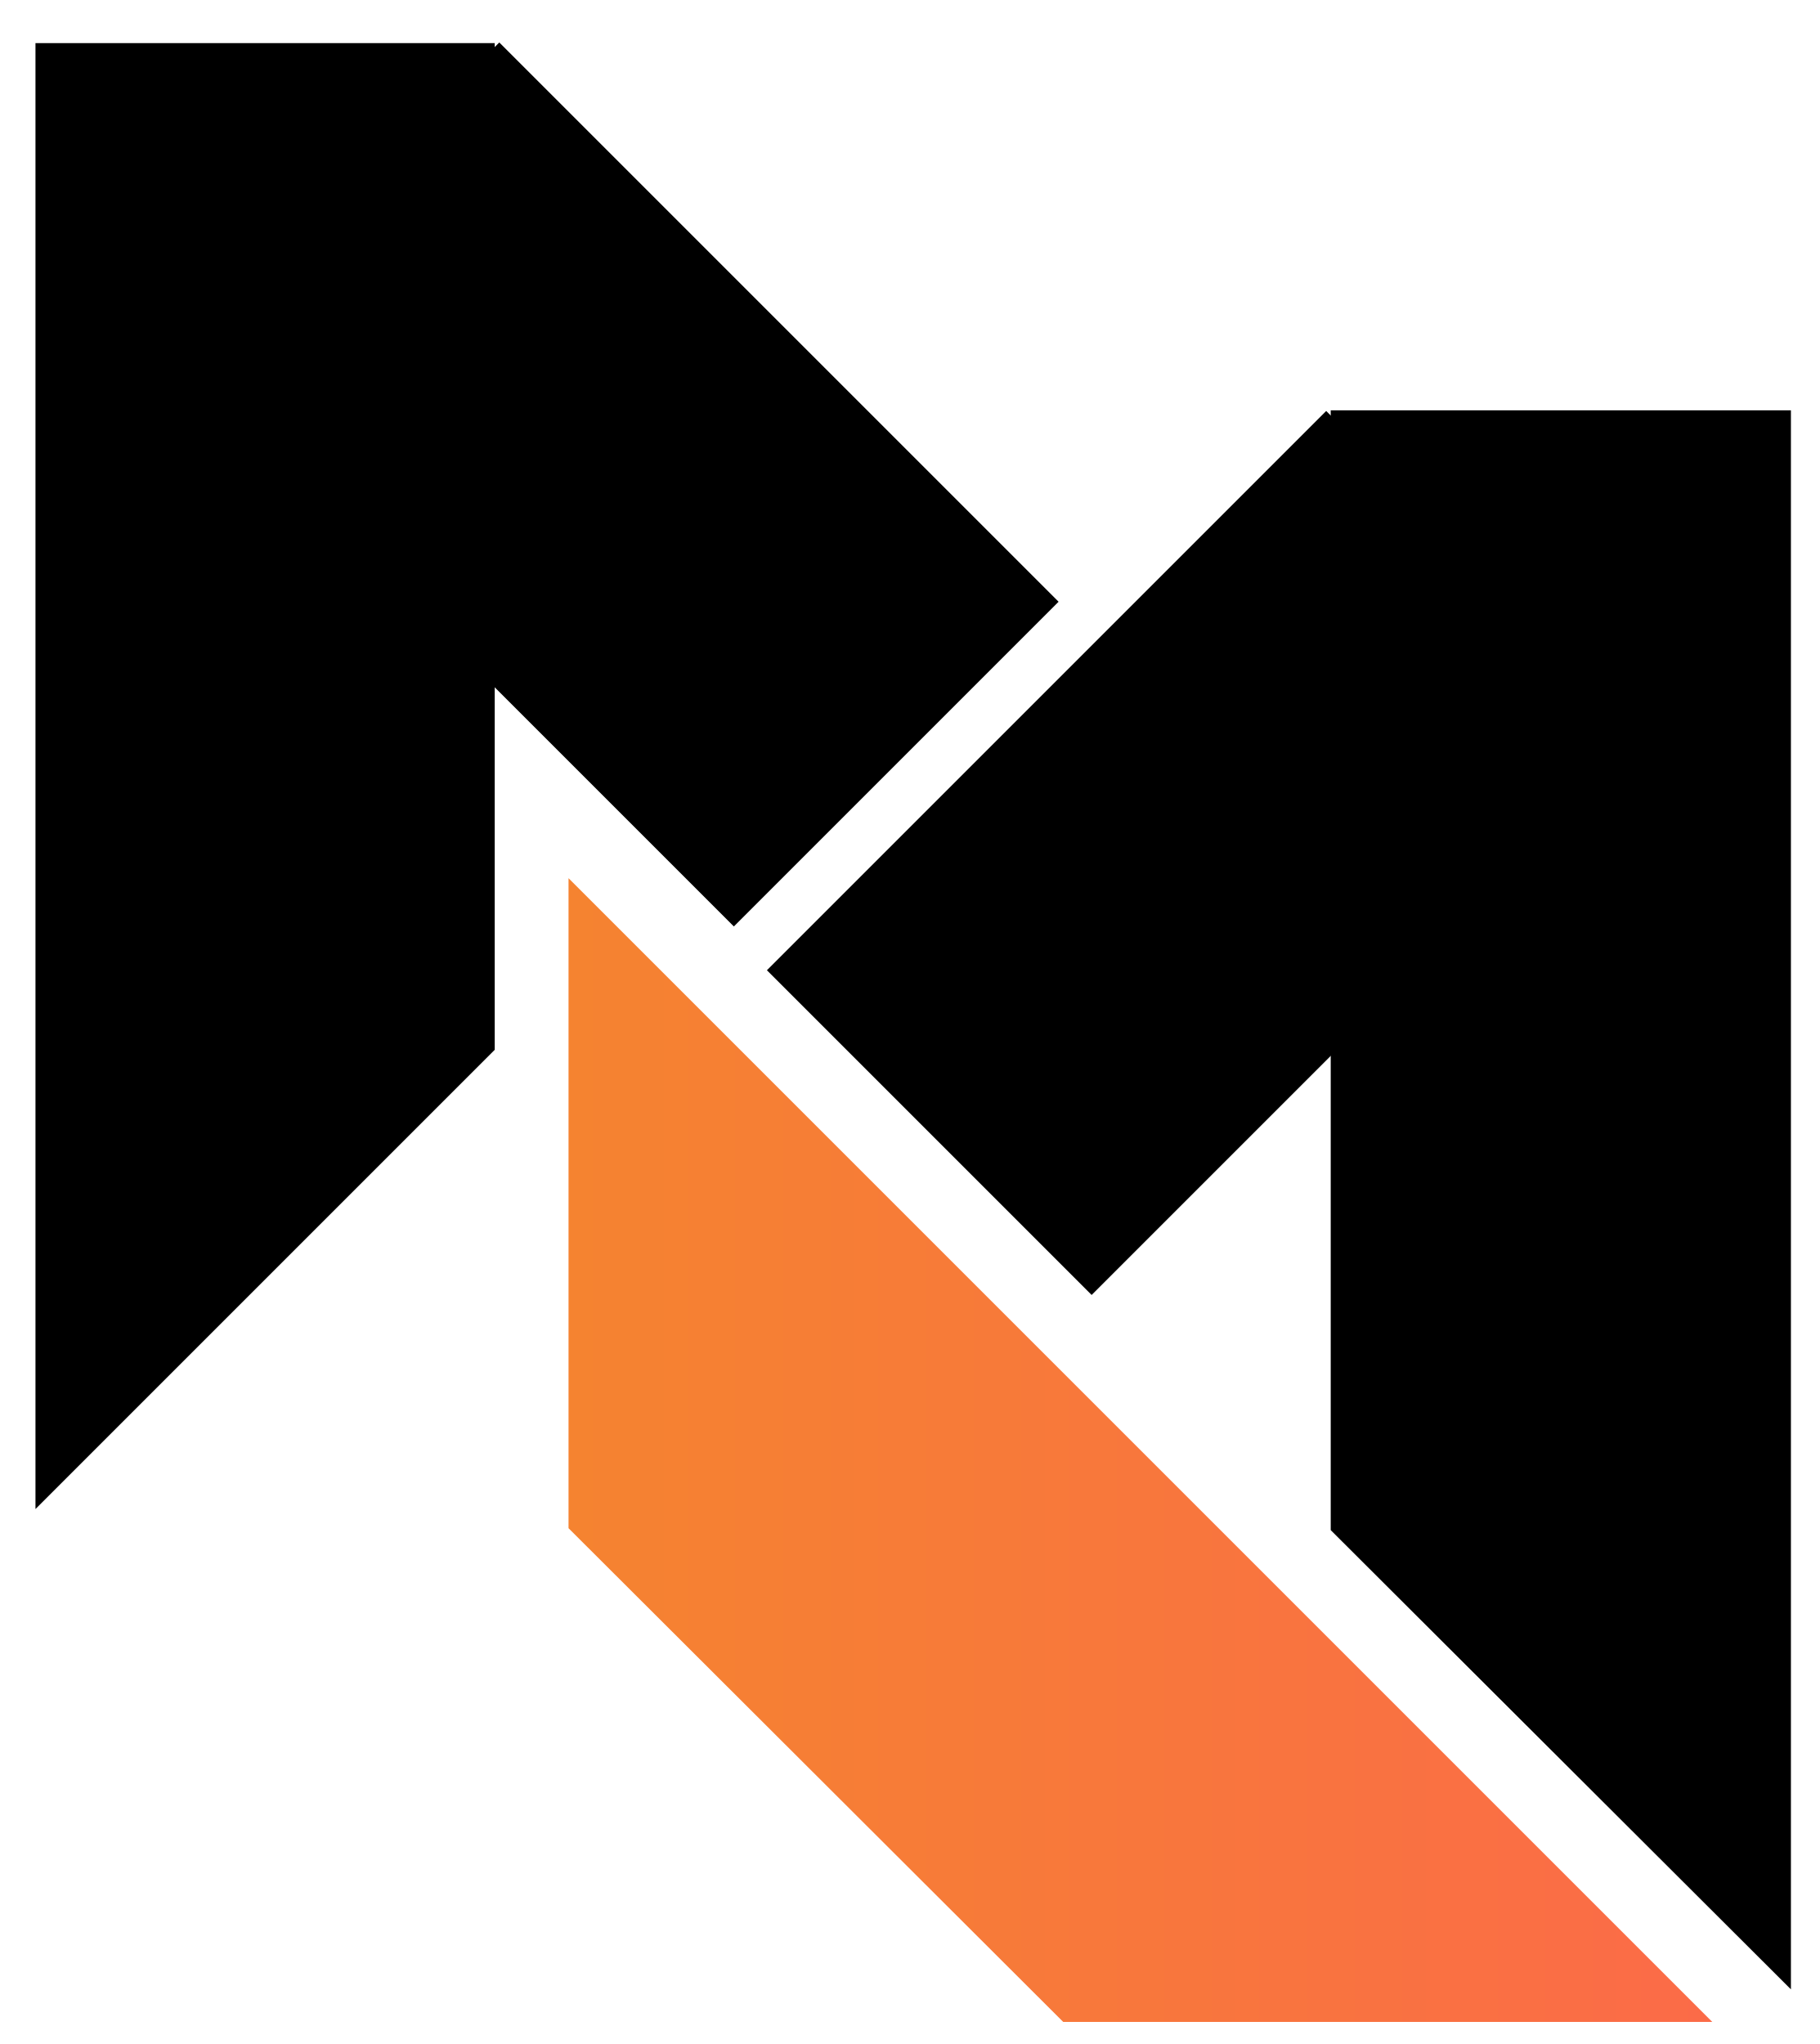
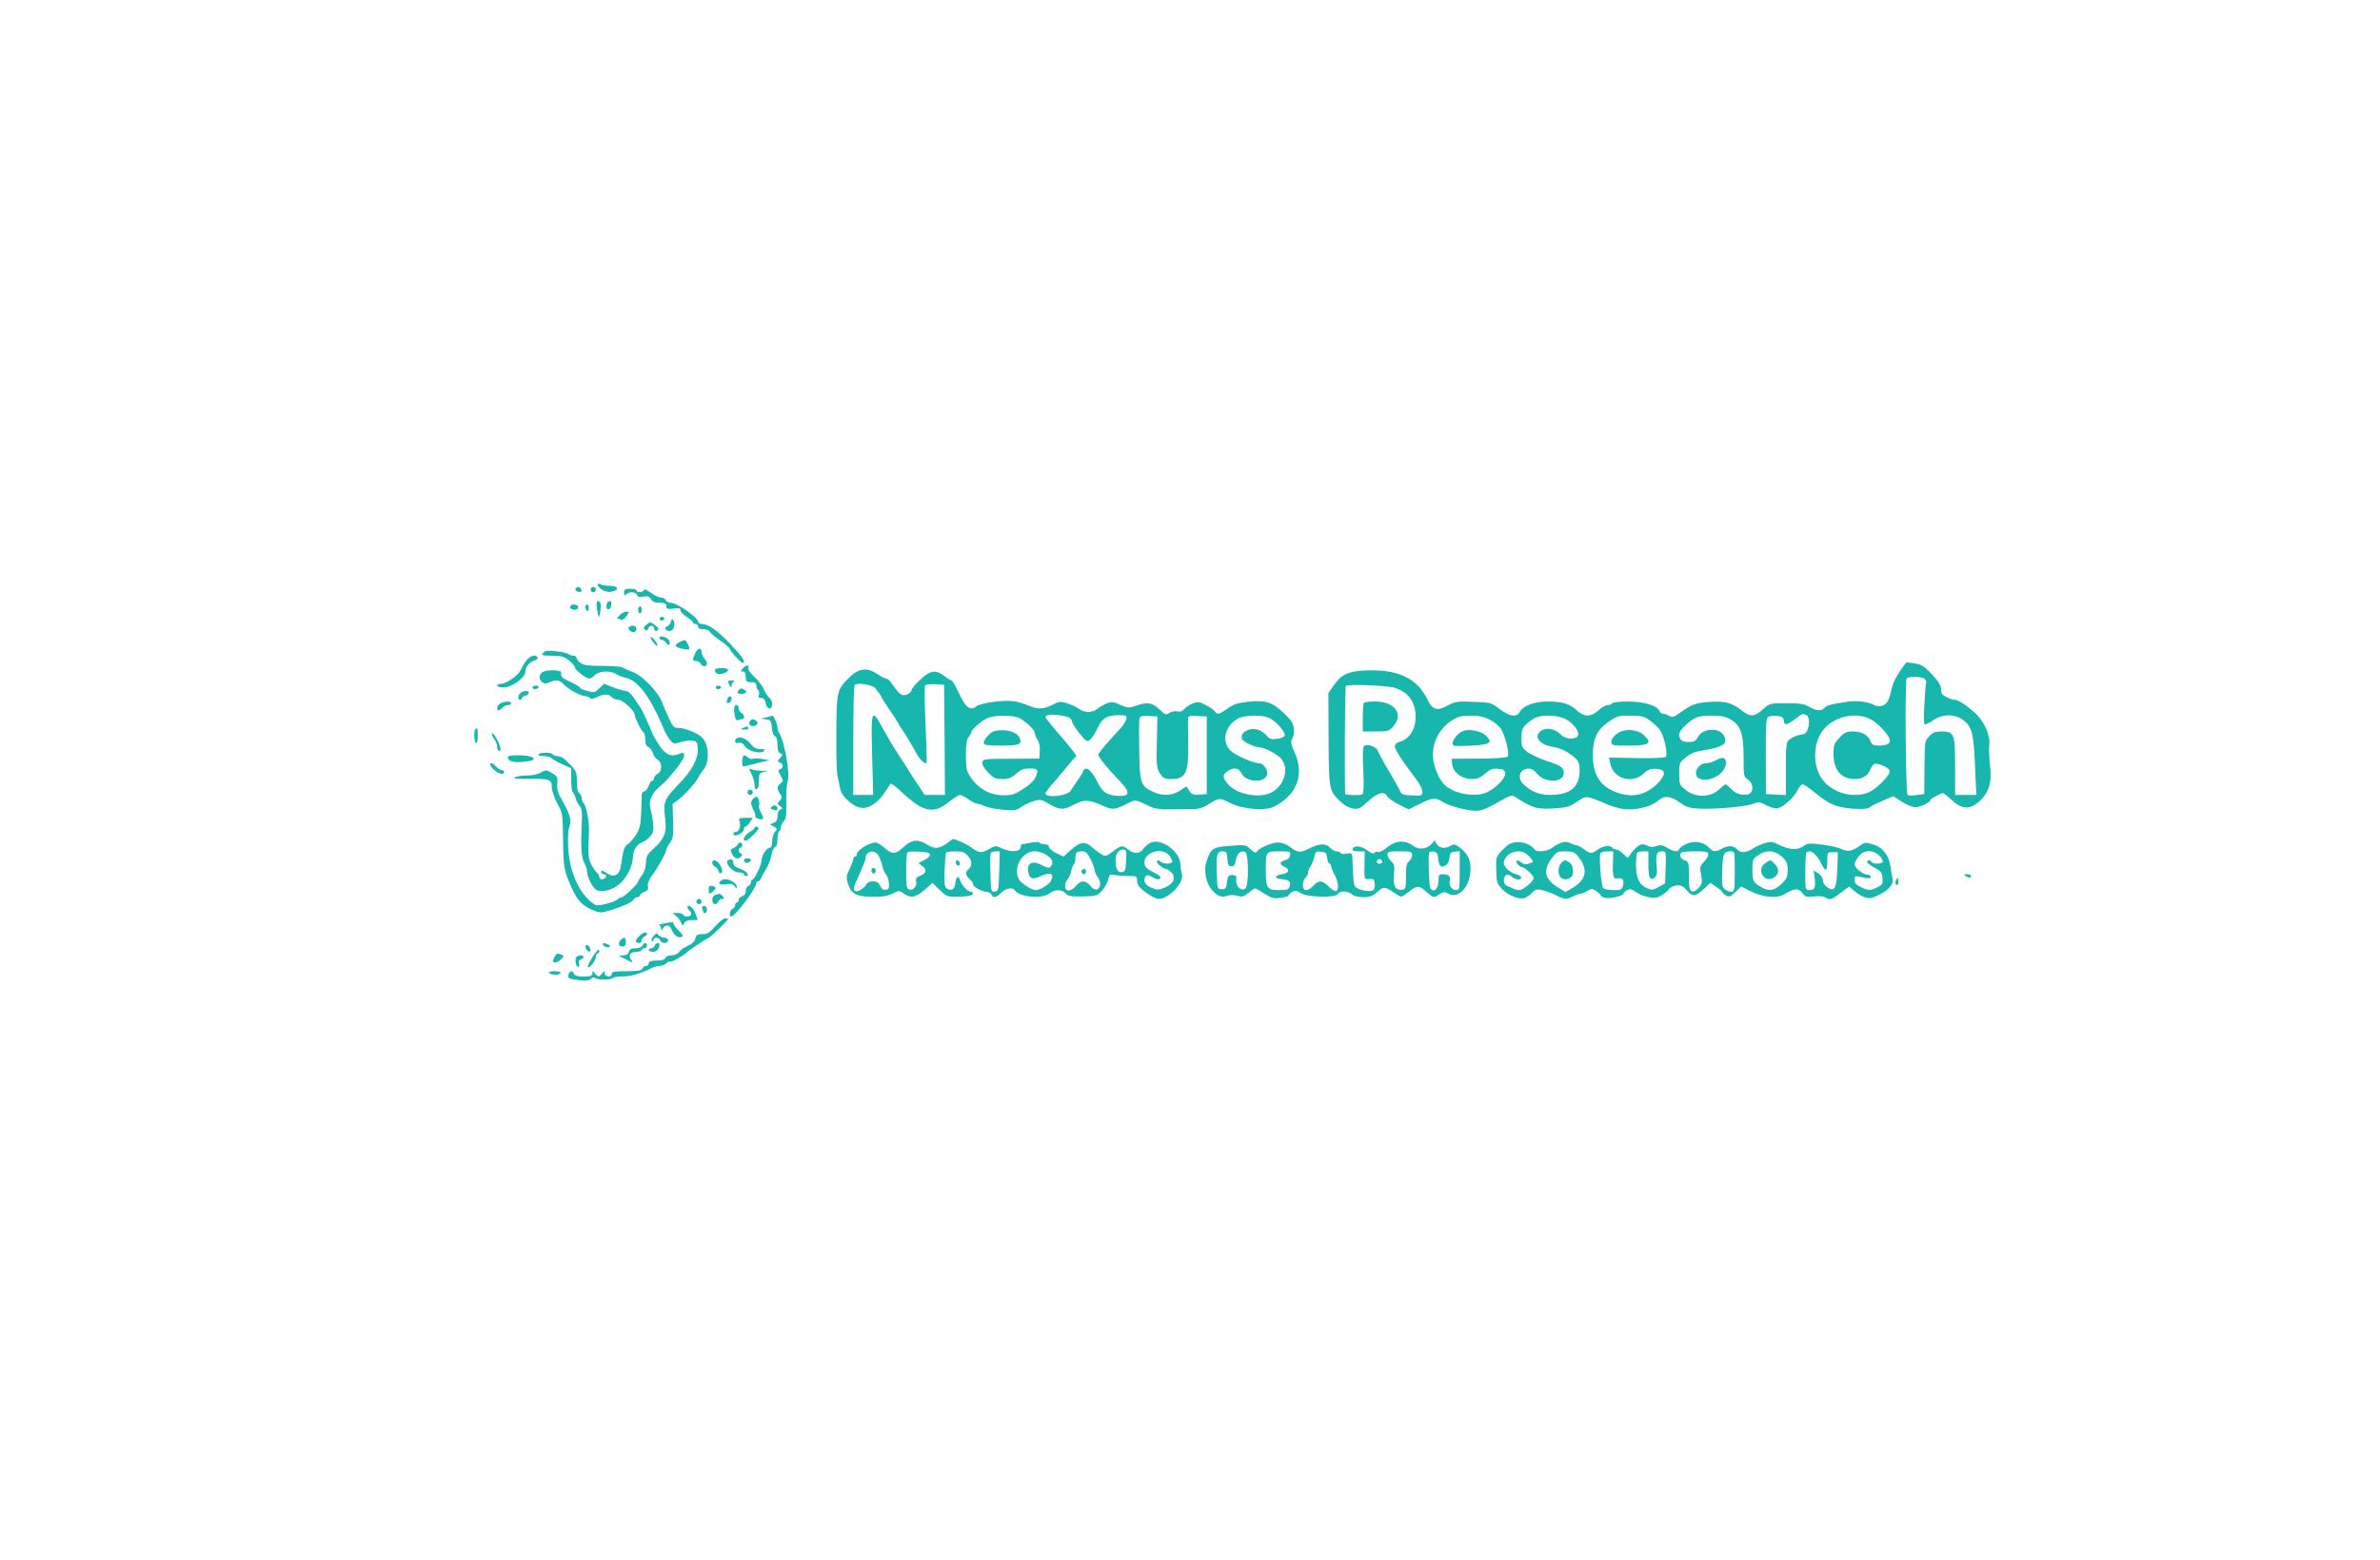
- <svg xmlns="http://www.w3.org/2000/svg" version="1.1" id="Layer_1" x="0px" y="0px" viewBox="0 0 189.8 213.2" style="enable-background:new 0 0 189.8 213.2;" xml:space="preserve">
-   <style type="text/css">
- 	.st0{fill:url(#SVGID_1_);}
- </style>
-   <g>
-     <rect x="40.4" y="9.3" transform="matrix(0.7071 -0.7071 0.7071 0.7071 -16.9345 60.2901)" width="47.9" height="82.5" />
-     <polygon points="51.6,109.5 51.6,4.5 3.7,4.5 3.7,157.4  " />
-     <rect x="102.2" y="47.6" transform="matrix(-0.7071 -0.7071 0.7071 -0.7071 152.469 240.9953)" width="47.9" height="82.5" />
-     <polygon points="186.8,207.5 186.8,42.8 138.8,42.8 138.8,159.6  " />
-     <g>
-       <linearGradient id="SVGID_1_" gradientUnits="userSpaceOnUse" x1="59.305" y1="151.275" x2="178.573" y2="151.275">
-         <stop offset="0" style="stop-color:#F58330" />
-         <stop offset="1" style="stop-color:#FB6B48" />
-       </linearGradient>
-       <polygon class="st0" points="178.6,210.9 162.4,194.7 59.3,91.6 59.3,159.4 110.9,210.9   " />
-     </g>
+ <svg xmlns="http://www.w3.org/2000/svg" version="1.0" width="1350pt" height="885pt" viewBox="0 0 1350 885" preserveAspectRatio="xMidYMid meet">
+   <g transform="translate(0,885) scale(0.1,-0.1)" fill="#17b7ad" stroke="none">
+     <path d="M3390 5536 c0 -22 41 -47 71 -44 50 5 52 34 2 34 -21 0 -46 4 -55 8 -10 4 -18 5 -18 2z" />
+     <path d="M3265 5510 c-3 -6 1 -13 10 -16 19 -8 30 0 20 15 -8 14 -22 14 -30 1z" />
+     <path d="M3350 5505 c0 -8 7 -15 15 -15 8 0 15 7 15 15 0 8 -7 15 -15 15 -8 0 -15 -7 -15 -15z" />
+     <path d="M3540 5488 c0 -17 3 -19 12 -10 17 17 55 15 62 -4 4 -12 14 -14 35 -9 24 5 33 2 43 -14 9 -15 23 -21 50 -21 31 0 38 -4 38 -19 0 -16 5 -18 40 -14 32 5 40 2 40 -10 0 -8 16 -25 35 -37 19 -12 35 -26 35 -31 0 -5 7 -9 15 -9 8 0 15 -7 15 -15 0 -10 10 -15 30 -15 17 0 33 -6 36 -14 3 -7 30 -30 60 -51 30 -21 54 -42 54 -46 0 -12 61 -79 72 -79 22 0 1 32 -67 104 -76 80 -128 116 -165 116 -11 0 -20 6 -20 13 0 23 -121 107 -154 107 -13 0 -26 7 -30 15 -3 8 -15 15 -27 15 -12 0 -38 12 -57 27 -23 17 -37 23 -40 15 -4 -14 -42 -16 -42 -2 0 6 -16 10 -35 10 -29 0 -35 -4 -35 -22z" />
+     <path d="M3386 5398 c4 -24 8 -45 10 -47 6 -7 16 68 9 78 -15 25 -25 9 -19 -31z" />
+     <path d="M3447 5433 c-4 -3 -7 -15 -7 -25 0 -26 24 -17 28 10 3 21 -8 29 -21 15z" />
+     <path d="M3237 5414 c-10 -11 3 -24 24 -24 10 0 19 7 19 15 0 15 -31 21 -43 9z" />
+     <path d="M3320 5406 c0 -8 5 -18 10 -21 6 -3 10 3 10 14 0 12 -4 21 -10 21 -5 0 -10 -6 -10 -14z" />
+     <path d="M3620 5390 c0 -11 5 -20 10 -20 6 0 10 9 10 20 0 11 -4 20 -10 20 -5 0 -10 -9 -10 -20z" />
+     <path d="M3515 5360 c-10 -11 -16 -20 -12 -20 3 0 12 -2 20 -6 8 -3 21 5 31 20 16 25 16 26 -2 26 -10 0 -27 -9 -37 -20z" />
+     <path d="M3742 5339 c2 -6 8 -10 13 -10 5 0 11 4 13 10 2 6 -4 11 -13 11 -9 0 -15 -5 -13 -11z" />
+     <path d="M3806 5323 c-4 -12 -14 -24 -22 -27 -20 -7 -9 -26 15 -26 21 0 34 36 22 58 -7 13 -10 12 -15 -5z" />
+     <path d="M3666 5305 c-15 -12 -17 -18 -8 -27 9 -9 13 -7 18 5 8 21 34 22 34 2 0 -16 16 -20 24 -6 3 5 -5 16 -19 25 -29 19 -25 19 -49 1z" />
+     <path d="M3566 5291 c-8 -12 21 -34 34 -26 17 11 11 35 -9 35 -11 0 -22 -4 -25 -9z" />
+     <path d="M3690 5234 c1 -15 40 -60 40 -46 0 7 -9 22 -20 34 -11 12 -20 18 -20 12z" />
+     <path d="M3740 5231 c0 -6 7 -11 15 -11 7 0 18 -8 24 -17 5 -10 13 -14 17 -10 5 4 3 16 -2 25 -12 19 -54 29 -54 13z" />
+     <path d="M3852 5206 c-30 -15 -23 -29 19 -37 42 -9 45 -6 31 26 -13 27 -16 28 -50 11z" />
+     <path d="M3943 5143 c-17 -36 -16 -43 6 -43 10 0 21 -7 25 -15 7 -19 36 -20 36 -1 0 8 -7 21 -15 30 -8 8 -15 24 -15 35 0 30 -23 26 -37 -6z" />
+     <path d="M3081 5146 c-12 -14 -7 -16 48 -16 52 0 68 -4 97 -26 19 -15 34 -32 34 -39 0 -15 63 -65 83 -65 8 0 22 9 32 20 22 24 90 27 120 6 11 -7 35 -17 53 -21 71 -15 141 -109 217 -290 9 -22 25 -51 36 -64 18 -22 22 -23 57 -12 21 7 51 11 67 9 27 -3 30 -7 33 -46 4 -54 -34 -125 -106 -199 -86 -89 -92 -103 -78 -205 9 -70 -8 -111 -67 -163 -35 -31 -41 -42 -43 -80 -1 -27 -9 -54 -23 -71 -11 -15 -21 -31 -21 -35 0 -13 -80 -89 -93 -89 -6 0 -18 -6 -26 -14 -21 -17 -109 -39 -124 -30 -85 50 -148 183 -154 328 -3 54 0 99 7 116 14 34 1 78 -43 152 -22 37 -28 58 -26 90 3 39 1 44 -30 62 -32 19 -36 19 -63 3 -17 -10 -51 -17 -81 -17 -29 0 -59 -5 -67 -11 -11 -7 13 -9 80 -8 117 2 130 -3 130 -47 0 -20 14 -59 31 -92 31 -56 31 -59 33 -207 1 -154 6 -180 51 -277 32 -68 56 -93 109 -118 41 -18 55 -20 85 -11 81 23 145 50 153 65 5 9 16 16 23 16 8 0 15 5 15 10 0 6 11 15 25 20 20 7 24 15 20 32 -3 16 5 36 25 63 35 47 80 130 80 146 0 6 9 22 20 37 18 22 20 38 18 123 l-3 97 30 23 c42 33 101 97 116 128 7 14 21 35 30 46 36 44 30 147 -11 183 -28 24 -95 52 -128 52 -30 0 -34 5 -59 58 -14 31 -32 71 -38 89 -22 57 -111 150 -163 169 -26 10 -53 22 -60 27 -7 5 -58 9 -114 9 -80 0 -106 3 -124 16 -13 9 -24 23 -24 30 0 6 -8 12 -18 12 -10 0 -22 4 -27 9 -6 5 -37 13 -70 16 -49 6 -63 4 -74 -9z" />
+     <path d="M2985 5102 c-11 -14 -25 -39 -32 -54 -13 -30 -82 -78 -113 -78 -11 0 -20 -4 -20 -10 0 -5 16 -10 35 -10 49 0 125 55 125 90 0 27 21 52 53 63 25 9 21 27 -5 27 -13 0 -32 -13 -43 -28z" />
+     <path d="M10776 5041 c-20 -29 -41 -71 -45 -94 -14 -69 -28 -94 -56 -101 -14 -4 -31 -3 -38 1 -31 20 -102 30 -156 22 -95 -14 -120 -21 -132 -35 -16 -20 -48 -17 -87 6 -26 16 -50 20 -129 20 -95 0 -96 0 -134 -35 -47 -42 -70 -44 -118 -7 -58 45 -93 55 -179 50 -80 -5 -104 -13 -173 -62 -34 -25 -44 -28 -60 -18 -10 7 -26 12 -34 12 -9 0 -18 7 -22 16 -12 31 -89 54 -178 54 -46 0 -87 -4 -90 -10 -3 -5 -15 -10 -25 -10 -11 0 -35 -13 -53 -30 -44 -39 -81 -39 -122 -1 -40 38 -84 51 -167 51 -75 0 -139 -24 -158 -60 -17 -32 -60 -25 -115 18 -47 36 -50 37 -148 40 -91 4 -103 2 -147 -22 -57 -31 -86 -23 -112 33 -59 124 -168 175 -355 167 -97 -5 -134 -22 -178 -85 l-30 -43 1 -262 c2 -289 2 -290 67 -354 21 -20 48 -35 70 -39 34 -5 42 -1 87 41 53 49 92 60 109 28 5 -10 35 -31 65 -46 l56 -28 63 31 c73 36 89 38 131 11 40 -24 137 -50 190 -50 28 0 61 13 119 46 72 42 83 45 101 33 100 -64 122 -71 214 -66 79 5 93 9 136 37 46 32 49 32 89 20 23 -8 58 -21 77 -31 19 -9 58 -21 86 -27 64 -14 163 7 206 43 39 33 71 31 125 -7 39 -28 55 -33 116 -36 93 -4 263 12 303 28 28 12 36 11 74 -9 24 -13 52 -20 64 -17 33 8 94 64 112 102 9 19 22 34 29 34 8 0 42 -24 77 -53 40 -34 82 -59 117 -70 56 -18 176 -23 185 -8 3 5 35 21 70 36 l65 28 49 -32 c27 -17 61 -31 76 -31 28 0 86 28 86 41 0 8 57 39 71 39 5 0 27 -18 51 -40 58 -53 101 -55 156 -6 54 49 72 110 60 206 -5 41 -7 93 -4 116 6 48 -25 123 -70 168 -45 45 -105 86 -126 86 -10 0 -32 7 -48 15 -23 12 -30 22 -30 45 0 21 -14 44 -52 85 -45 47 -60 56 -99 61 l-46 6 -37 -51z m143 -44 c6 -8 9 -16 7 -18 -2 -2 -7 -57 -10 -121 -5 -85 -4 -118 4 -118 6 0 28 11 48 25 55 37 125 35 174 -5 45 -37 54 -77 62 -277 l6 -143 -60 0 -60 0 0 158 c0 188 -5 202 -76 202 -36 0 -50 -5 -69 -26 -29 -31 -27 -20 -29 -194 l-1 -135 -42 -6 c-24 -3 -47 -3 -53 1 -10 6 -16 643 -5 660 9 15 91 12 104 -3z m-3009 -49 c78 -24 120 -81 120 -164 0 -73 -36 -129 -95 -144 -11 -3 -21 -13 -23 -22 -3 -16 41 -85 121 -189 40 -53 47 -95 15 -93 -10 0 -36 1 -58 2 -32 2 -42 7 -49 25 -5 12 -34 64 -65 116 -31 52 -58 102 -61 112 -7 21 -57 40 -75 29 -10 -6 -12 -37 -7 -139 4 -93 2 -133 -6 -138 -11 -7 -88 -5 -96 2 -5 6 -3 604 3 613 7 12 234 3 276 -10z m2334 -154 c31 -12 16 -108 -16 -110 -24 -1 -63 -16 -80 -32 -16 -13 -18 -35 -18 -164 l0 -149 -57 3 -56 3 -1 213 c-1 153 2 216 11 223 6 6 29 9 50 7 31 -2 39 -7 41 -25 4 -30 14 -29 64 7 46 34 41 32 62 24z m-1797 -25 c23 -11 52 -34 64 -50 26 -37 54 -148 40 -162 -6 -6 -77 -11 -163 -11 l-153 -1 2 -30 c3 -45 55 -85 110 -85 33 0 50 7 77 31 28 24 42 30 73 27 30 -2 39 -7 41 -25 4 -24 -45 -77 -97 -105 -61 -33 -183 -16 -241 34 -27 23 -51 68 -65 122 -24 92 14 190 95 245 38 25 55 30 109 31 46 0 77 -6 108 -21z m434 1 c47 -25 84 -77 67 -97 -18 -22 -72 -16 -97 11 -30 31 -77 41 -108 21 -47 -31 -13 -80 65 -92 43 -7 86 -28 125 -62 23 -21 27 -33 27 -76 0 -89 -55 -135 -164 -135 -67 0 -113 19 -159 65 -23 22 -21 62 2 75 33 17 55 12 81 -21 45 -53 150 -50 150 5 0 32 -14 42 -100 70 -40 13 -88 36 -107 50 -30 24 -33 32 -33 80 0 55 9 68 70 109 37 24 131 22 181 -3z m481 -10 c23 -17 49 -43 58 -58 21 -35 41 -134 29 -146 -5 -6 -77 -9 -165 -7 l-157 3 7 -34 c16 -85 122 -118 188 -58 27 25 40 30 73 28 53 -4 57 -30 12 -78 -69 -72 -149 -90 -242 -54 -89 34 -130 99 -130 209 0 95 23 143 88 189 47 33 57 36 124 36 65 0 78 -3 115 -30z m453 9 c59 -35 75 -80 75 -212 0 -112 1 -115 26 -131 34 -23 31 -79 -5 -84 -36 -5 -66 5 -92 33 -13 13 -27 25 -30 25 -4 0 -21 -13 -38 -29 -50 -47 -137 -47 -192 -1 -32 26 -34 31 -34 90 0 59 2 64 34 90 18 16 45 31 59 34 15 3 55 11 90 18 73 15 92 35 71 74 -25 48 -119 44 -147 -6 -14 -25 -23 -30 -54 -30 -27 0 -40 5 -48 20 -13 24 -3 45 36 80 48 43 67 49 141 50 56 0 80 -5 108 -21z m794 1 c44 -22 111 -95 111 -121 0 -20 -20 -29 -66 -29 -27 0 -36 5 -44 24 -13 36 -49 56 -99 56 -37 0 -49 -5 -77 -36 -30 -31 -34 -42 -34 -90 0 -93 42 -143 121 -144 47 0 77 21 92 63 4 9 13 20 20 23 20 7 87 -24 87 -41 0 -23 -69 -94 -111 -116 -92 -46 -227 -7 -281 82 -43 71 -43 178 2 251 53 87 187 125 279 78z" />
+     <path d="M7737 4863 c-4 -3 -7 -42 -7 -85 l0 -78 74 0 c71 0 75 1 101 31 58 69 5 139 -105 139 -31 0 -60 -3 -63 -7z" />
+     <path d="M8300 4703 c-43 -17 -78 -75 -50 -85 5 -1 51 -1 102 2 104 6 118 17 74 59 -25 23 -95 37 -126 24z" />
+     <path d="M9173 4688 c-20 -14 -33 -32 -33 -45 0 -22 3 -23 100 -23 114 0 133 12 88 56 -36 37 -113 43 -155 12z" />
+     <path d="M9730 4535 c-14 -8 -37 -14 -51 -15 -53 0 -82 -72 -36 -89 57 -22 147 33 147 90 0 33 -19 38 -60 14z" />
+     <path d="M4215 5060 c-16 -18 -16 -20 -2 -20 12 0 17 -9 17 -30 0 -27 3 -30 30 -30 23 0 30 -5 30 -19 0 -11 5 -23 10 -26 6 -4 8 -15 5 -26 -5 -14 -2 -19 13 -19 14 0 21 -9 26 -30 3 -18 12 -30 21 -30 20 0 20 44 0 60 -9 7 -23 29 -32 49 -9 20 -34 53 -56 73 -21 20 -36 41 -33 47 12 19 -12 20 -29 1z" />
+     <path d="M4056 5051 c-3 -5 0 -14 8 -20 15 -13 66 1 66 19 0 12 -67 14 -74 1z" />
+     <path d="M3083 5040 c-26 -11 -30 -42 -8 -60 12 -10 21 -10 41 -1 38 17 58 14 84 -14 25 -27 97 -65 121 -65 8 0 20 -5 25 -10 7 -7 20 -6 40 5 37 19 68 19 84 0 7 -8 23 -15 36 -15 26 0 94 -62 94 -85 0 -17 38 -93 51 -101 5 -3 9 -21 9 -39 0 -23 6 -38 19 -44 10 -6 22 -22 25 -35 3 -14 15 -30 26 -36 27 -15 27 -66 0 -80 -11 -6 -20 -17 -20 -25 0 -8 -5 -15 -11 -15 -5 0 -15 -13 -20 -30 -6 -16 -17 -30 -25 -30 -8 0 -14 -10 -14 -22 -4 -168 -6 -183 -33 -225 -15 -23 -35 -47 -46 -52 -19 -10 -28 -38 -38 -119 -7 -55 -38 -74 -77 -48 -29 19 -36 20 -36 6 0 -5 7 -10 16 -10 9 0 14 -6 12 -12 -7 -19 -38 -22 -38 -5 0 8 -7 20 -15 27 -9 7 -23 29 -33 49 -16 34 -17 53 -11 191 2 47 -16 139 -30 153 -6 6 -11 18 -11 27 0 9 -6 22 -12 28 -14 14 -14 16 -16 83 -2 46 -6 53 -70 112 -10 9 -28 17 -40 17 -11 0 -24 5 -27 10 -3 6 -21 10 -40 10 -19 0 -37 -4 -40 -10 -4 -6 8 -10 29 -10 19 0 37 -4 41 -9 3 -5 30 -21 60 -35 l55 -25 0 -65 c0 -36 4 -67 9 -70 5 -3 12 -18 16 -33 3 -16 14 -36 23 -46 13 -14 15 -34 12 -95 -6 -135 -3 -196 14 -227 9 -16 16 -39 16 -49 0 -32 32 -94 55 -106 30 -16 92 2 132 37 40 37 73 103 73 150 1 42 24 76 58 87 12 4 31 19 42 33 17 21 19 35 14 77 -3 28 -10 63 -14 78 -13 41 8 91 53 126 50 40 137 150 137 173 0 22 0 22 -36 9 -40 -16 -74 2 -109 58 -16 26 -31 52 -33 57 -14 39 -64 147 -72 155 -3 3 -18 24 -33 48 -17 26 -35 42 -47 42 -10 0 -43 9 -71 20 l-52 21 -27 -26 c-26 -25 -30 -26 -69 -15 -22 6 -41 14 -41 18 0 5 -24 19 -54 33 -42 18 -54 29 -53 44 2 17 -5 20 -38 22 -22 1 -50 -2 -62 -7z" />
+     <path d="M4822 5011 c-75 -73 -77 -79 -78 -321 -1 -118 2 -228 7 -245 4 -16 10 -47 14 -67 8 -49 81 -112 129 -112 41 0 89 34 124 87 15 23 30 45 33 50 3 4 26 -12 51 -35 132 -126 189 -140 278 -70 29 23 58 42 65 42 7 0 29 -11 49 -25 20 -14 43 -25 50 -25 7 0 26 -6 42 -14 16 -7 62 -17 102 -20 65 -6 77 -4 104 15 16 12 48 27 71 34 38 11 44 10 90 -17 59 -35 79 -35 141 -2 54 29 84 28 158 -6 57 -26 71 -25 134 7 58 29 48 30 142 -15 20 -9 56 -15 90 -14 101 2 126 2 161 2 19 0 48 9 65 20 71 45 72 46 134 14 72 -36 199 -46 250 -20 129 67 172 181 116 306 -21 46 -24 62 -15 78 20 38 13 85 -18 117 -88 92 -121 105 -236 93 -54 -6 -79 -14 -112 -38 -50 -35 -56 -36 -74 -14 -7 8 -30 24 -52 35 -34 18 -44 19 -71 8 -17 -6 -39 -21 -48 -31 -12 -14 -25 -18 -41 -14 -13 3 -32 -1 -44 -9 -19 -13 -23 -12 -56 20 -40 39 -70 44 -136 20 -37 -13 -44 -12 -87 6 -40 18 -50 19 -77 8 -18 -7 -41 -21 -53 -31 -26 -23 -75 -23 -105 1 -14 10 -43 24 -66 31 -37 11 -46 11 -83 -9 -49 -25 -85 -27 -136 -4 -22 9 -57 20 -79 24 -51 10 -195 -9 -216 -28 -33 -29 -63 -7 -99 73 -19 41 -38 74 -43 74 -4 0 -23 11 -41 25 -49 37 -79 33 -136 -21 -28 -26 -50 -53 -50 -61 0 -7 -12 -18 -27 -24 -28 -10 -41 0 -89 69 -9 12 -21 22 -28 22 -6 0 -28 11 -48 25 -57 39 -106 34 -156 -14z m144 -67 c7 -11 18 -24 24 -31 5 -7 10 -15 10 -17 0 -3 20 -35 45 -72 25 -36 45 -67 45 -69 0 -2 17 -30 39 -62 21 -32 50 -81 65 -110 24 -44 51 -71 62 -60 2 2 -1 99 -6 217 -6 125 -7 217 -2 222 5 5 31 8 58 6 l49 -3 3 -312 2 -313 -58 0 -57 0 -45 68 c-25 37 -47 72 -50 77 -3 6 -23 37 -45 70 -39 60 -54 85 -109 183 -52 93 -56 78 -49 -173 l6 -225 -56 0 -57 0 0 308 c0 170 3 312 8 316 14 15 105 0 118 -20z m1102 -167 c6 -5 12 -13 12 -17 0 -19 73 -115 88 -115 14 0 37 30 61 80 28 58 61 72 149 66 23 -2 12 -36 -26 -77 -86 -94 -122 -137 -122 -146 0 -13 55 -81 109 -136 79 -80 75 -106 -14 -96 -50 6 -73 23 -96 69 -37 77 -72 105 -86 68 -3 -10 -18 -34 -32 -53 -14 -19 -31 -44 -37 -55 -17 -31 -144 -45 -144 -16 0 4 21 33 48 63 26 30 64 75 84 100 21 24 40 47 43 49 2 3 -36 52 -85 109 -50 57 -90 107 -90 111 0 4 6 10 13 12 18 8 110 -4 125 -16z m-280 -4 c44 -27 82 -66 82 -83 0 -8 7 -26 16 -38 9 -14 14 -38 12 -64 l-3 -42 -160 -1 c-154 0 -160 -1 -163 -21 -2 -12 11 -34 33 -57 31 -32 42 -37 80 -37 35 0 52 6 78 30 26 23 44 30 75 30 49 0 54 -6 37 -47 -9 -21 -34 -46 -71 -69 -50 -32 -65 -37 -116 -36 -73 1 -139 38 -181 100 -25 38 -28 50 -28 128 0 64 4 91 16 103 8 10 15 22 15 27 0 14 49 58 85 77 42 22 157 22 193 0z m774 -133 c-3 -132 -1 -148 17 -177 18 -29 26 -33 65 -33 82 0 98 35 96 198 -1 70 -2 135 -1 145 1 15 9 18 54 15 l52 -3 0 -220 0 -220 -41 -3 c-35 -3 -44 1 -58 22 l-16 25 -36 -24 c-44 -30 -101 -33 -154 -7 -70 33 -75 47 -78 235 -2 93 -1 175 2 183 4 11 18 14 53 12 l48 -3 -3 -145z m646 132 c40 -23 85 -79 79 -96 -3 -7 -23 -16 -44 -18 -31 -4 -42 -1 -58 18 -28 33 -68 46 -104 33 -31 -11 -44 -30 -35 -53 6 -15 73 -46 98 -46 28 0 106 -41 125 -67 44 -55 16 -149 -55 -188 -71 -38 -204 -12 -253 51 -27 34 -26 49 1 68 35 25 65 20 80 -11 25 -54 139 -57 146 -4 4 25 -23 61 -46 61 -34 0 -136 45 -163 72 -50 51 -33 133 37 178 40 25 152 27 192 2z" />
+     <path d="M5643 4703 c-24 -5 -63 -47 -63 -69 0 -11 22 -14 99 -14 101 0 117 6 107 38 -13 39 -74 58 -143 45z" />
+     <path d="M4130 4983 c0 -5 5 -15 10 -23 8 -13 10 -13 10 2 0 9 6 19 13 21 6 3 2 6 -10 6 -13 1 -23 -2 -23 -6z" />
+     <path d="M3020 4950 c0 -5 6 -10 14 -10 8 0 18 5 21 10 3 6 -3 10 -14 10 -12 0 -21 -4 -21 -10z" />
+     <path d="M4060 4950 c0 -5 7 -10 15 -10 8 0 15 5 15 10 0 6 -7 10 -15 10 -8 0 -15 -4 -15 -10z" />
+     <path d="M4190 4935 c-10 -12 -9 -16 3 -21 9 -3 23 -2 31 3 13 7 13 10 -3 20 -15 10 -22 9 -31 -2z" />
+     <path d="M2952 4918 c-15 -15 -16 -38 -2 -38 6 0 10 4 10 9 0 5 9 11 20 14 11 3 20 10 20 16 0 15 -33 14 -48 -1z" />
+     <path d="M4126 4884 c-4 -9 -4 -19 -2 -21 8 -8 26 8 26 23 0 19 -16 18 -24 -2z" />
+     <path d="M2838 4859 c-18 -10 -25 -39 -9 -39 5 0 14 7 21 15 7 8 21 15 31 15 11 0 19 5 19 10 0 13 -40 12 -62 -1z" />
+     <path d="M4166 4842 c-3 -5 -3 -26 1 -46 4 -27 10 -36 20 -32 8 4 19 6 24 6 15 0 10 30 -6 36 -8 4 -15 15 -15 25 0 19 -15 26 -24 11z" />
+     <path d="M4345 4780 l-30 -7 30 -4 c27 -4 30 -8 33 -47 2 -26 9 -45 18 -49 9 -3 14 -20 14 -48 0 -30 5 -45 16 -49 15 -6 15 -8 -1 -26 -16 -18 -16 -20 -1 -26 20 -8 21 -30 1 -38 -13 -4 -12 -9 3 -36 16 -29 16 -32 0 -44 -22 -16 -22 -34 -3 -60 13 -17 13 -22 -2 -38 -15 -17 -15 -19 2 -32 16 -12 16 -13 1 -19 -10 -4 -16 -18 -16 -37 0 -22 -6 -33 -22 -39 l-22 -8 23 -12 c21 -12 21 -14 7 -30 -9 -10 -16 -34 -16 -54 0 -25 -5 -37 -14 -37 -18 0 -46 -43 -46 -71 0 -25 -40 -109 -52 -109 -4 0 -8 -7 -8 -15 0 -9 -7 -18 -15 -21 -8 -4 -15 -17 -15 -29 0 -15 -8 -26 -20 -30 -11 -3 -20 -13 -20 -21 0 -8 -4 -14 -10 -14 -5 0 -10 -7 -10 -15 0 -9 -7 -18 -15 -21 -15 -6 -22 -44 -7 -44 22 1 142 160 142 190 0 5 5 10 10 10 6 0 14 8 17 18 4 9 17 34 30 54 12 20 25 55 29 77 3 22 13 42 20 45 9 3 14 21 14 45 0 22 5 43 10 46 6 3 10 14 10 24 0 10 7 24 15 31 9 7 15 29 15 49 0 20 0 64 0 98 0 34 4 72 9 85 13 35 -20 224 -46 263 -7 11 -13 27 -13 37 0 21 -21 68 -29 67 -3 -1 -19 -5 -36 -9z" />
+     <path d="M4257 4763 c-14 -13 -6 -33 12 -33 25 0 38 20 20 31 -17 11 -24 11 -32 2z" />
+     <path d="M4215 4720 c-18 -8 -17 -9 8 -9 16 -1 26 3 22 9 -3 6 -7 10 -8 9 -1 0 -11 -4 -22 -9z" />
+     <path d="M2697 4713 c-11 -10 -8 -71 3 -78 6 -4 10 12 10 39 0 47 -2 51 -13 39z" />
+     <path d="M2790 4683 c0 -5 7 -18 15 -29 8 -10 15 -29 15 -41 0 -13 5 -23 10 -23 14 0 12 17 -6 56 -16 34 -34 53 -34 37z" />
+     <path d="M4183 4663 c-22 -8 -15 -35 6 -28 14 4 25 -1 36 -19 19 -28 89 -46 108 -27 8 8 3 11 -20 11 -23 0 -38 8 -55 29 -24 29 -53 43 -75 34z" />
+     <path d="M2880 4554 c0 -21 30 -32 79 -27 64 6 77 11 63 25 -16 16 -142 18 -142 2z" />
+     <path d="M4217 4563 c-4 -3 -7 -20 -7 -36 0 -26 3 -29 23 -22 12 3 47 12 77 19 l55 13 -42 7 c-23 4 -47 5 -53 1 -6 -4 -19 0 -29 9 -10 9 -21 13 -24 9z" />
+     <path d="M2780 4512 c0 -5 10 -18 23 -30 24 -23 57 -30 57 -12 0 6 -6 10 -13 10 -8 0 -22 9 -32 20 -19 21 -35 26 -35 12z" />
+     <path d="M4250 4487 c0 -2 7 -18 15 -33 8 -16 15 -42 15 -57 0 -19 4 -27 13 -24 7 2 12 22 12 48 0 40 2 44 30 50 27 6 26 7 -10 6 -22 0 -48 3 -57 7 -10 5 -18 6 -18 3z" />
+     <path d="M4240 4355 c0 -8 7 -15 15 -15 8 0 15 7 15 15 0 8 -7 15 -15 15 -8 0 -15 -7 -15 -15z" />
+     <path d="M4272 4318 c-16 -16 -15 -30 2 -64 8 -15 13 -31 10 -35 -5 -9 35 -23 44 -15 3 4 -2 20 -12 36 -9 17 -14 35 -11 40 7 12 -3 50 -14 50 -4 0 -12 -5 -19 -12z" />
+     <path d="M4375 4270 c-3 -5 -4 -10 -1 -10 2 0 11 -3 20 -6 11 -4 16 -1 16 10 0 18 -25 22 -35 6z" />
+     <path d="M4195 4190 c9 -27 -3 -60 -21 -60 -8 0 -14 -4 -14 -10 0 -5 5 -10 11 -10 20 0 49 21 49 35 0 8 4 15 9 15 5 0 16 11 25 25 l16 25 -40 0 c-37 0 -41 -2 -35 -20z" />
+     <path d="M4280 4153 c0 -5 -14 -16 -30 -25 -28 -16 -42 -48 -21 -48 15 0 81 66 74 74 -9 8 -23 8 -23 -1z" />
+     <path d="M5376 4069 c-45 -35 -76 -38 -115 -12 -50 34 -91 30 -135 -12 -46 -43 -65 -44 -109 -5 -19 17 -42 30 -50 30 -37 0 -107 -44 -107 -67 0 -7 -4 -13 -10 -13 -5 0 -10 -6 -10 -13 0 -7 -9 -33 -21 -57 -18 -37 -20 -49 -10 -81 18 -60 47 -76 137 -77 56 -1 87 4 116 18 40 19 40 19 68 -2 36 -26 68 -19 120 28 l39 35 41 -40 c41 -39 42 -40 112 -38 47 1 73 6 76 15 2 6 -3 12 -10 12 -19 0 -54 38 -63 69 -9 28 -22 16 -27 -24 -3 -31 -23 -42 -48 -25 -12 7 -14 28 -12 102 2 51 6 96 8 100 3 5 27 8 53 8 37 0 52 -5 69 -23 26 -27 28 -59 7 -77 -21 -17 -19 -37 5 -57 11 -10 20 -23 20 -30 0 -15 51 -43 78 -43 11 0 22 -7 26 -15 8 -22 28 -18 55 10 23 25 65 33 76 15 24 -39 154 -52 195 -20 32 25 72 25 94 2 13 -16 30 -19 97 -18 78 2 82 3 111 34 16 18 31 47 35 64 5 27 9 29 36 24 16 -3 51 -6 78 -6 47 0 49 -1 49 -28 0 -22 11 -36 49 -65 26 -20 59 -37 73 -37 58 0 145 92 132 140 -4 14 -8 41 -9 61 -5 70 -107 143 -166 119 -15 -7 -35 -23 -44 -36 -19 -29 -51 -31 -85 -4 -33 26 -39 25 -88 -11 -40 -30 -42 -30 -69 -13 -15 10 -40 29 -55 42 -34 31 -64 25 -117 -23 l-38 -35 -42 20 c-22 11 -41 27 -41 35 0 9 -10 15 -24 15 -14 0 -27 4 -30 9 -3 5 -25 5 -48 0 -24 -4 -46 -8 -50 -9 -5 0 -8 -6 -8 -14 0 -29 -55 -34 -107 -9 -35 16 -37 16 -74 -5 -41 -24 -57 -22 -104 13 -23 17 -86 45 -100 45 -1 0 -14 -9 -29 -21z m1012 -101 c-3 -56 -5 -63 -25 -66 -24 -4 -36 22 -35 71 1 35 18 57 44 57 17 0 19 -6 16 -62z m-1406 30 c8 -13 18 -38 22 -57 3 -19 13 -42 21 -51 8 -9 16 -31 17 -50 3 -29 -1 -36 -18 -38 -14 -2 -24 5 -32 23 -9 18 -19 25 -41 25 -16 0 -31 -6 -34 -14 -3 -8 -18 -23 -32 -32 -37 -24 -52 -7 -32 37 43 95 57 129 57 141 0 39 50 50 72 16z m293 2 c0 -8 -16 -22 -34 -31 -35 -16 -35 -16 -13 -30 31 -19 28 -45 -7 -57 -23 -8 -28 -15 -24 -34 5 -28 -19 -53 -42 -44 -12 4 -15 25 -15 104 0 54 3 102 7 106 4 4 34 6 68 4 45 -2 60 -7 60 -18z m393 -92 c-3 -107 -4 -113 -25 -116 -21 -3 -22 0 -25 100 -2 57 -1 109 1 116 2 6 14 12 27 12 l25 0 -3 -112z m268 91 c35 -21 43 -46 22 -67 -9 -9 -20 -6 -49 10 -55 30 -89 10 -75 -46 8 -33 26 -37 71 -16 56 26 78 13 55 -30 -10 -19 -63 -50 -85 -50 -17 0 -55 21 -82 45 -36 31 -32 100 8 143 36 39 84 43 135 11z m252 -27 c12 -26 22 -54 22 -62 1 -8 7 -24 15 -34 38 -50 -1 -101 -39 -53 -27 34 -54 34 -81 3 -28 -34 -59 -38 -63 -8 -2 13 3 31 12 41 9 10 19 32 22 49 4 18 11 35 15 38 5 3 9 18 9 33 0 34 6 41 39 41 21 -1 30 -10 49 -48z m443 26 c10 -13 18 -29 19 -35 0 -16 -52 -17 -68 -1 -6 6 -15 8 -19 4 -9 -9 33 -46 52 -46 6 0 20 -9 30 -20 27 -30 13 -63 -35 -84 -37 -16 -44 -16 -78 -3 -37 15 -50 40 -34 65 7 10 15 9 40 -5 23 -13 34 -15 42 -7 8 8 -2 18 -37 35 -37 19 -49 30 -51 51 -7 61 97 95 139 46z" />
+     <path d="M4945 3920 c-4 -6 -3 -16 3 -22 6 -6 12 -6 17 2 4 6 3 16 -3 22 -6 6 -12 6 -17 -2z" />
+     <path d="M6137 3914 c-8 -8 1 -24 14 -24 5 0 9 7 9 15 0 15 -12 20 -23 9z" />
+     <path d="M7917 4070 c-15 -4 -41 -20 -57 -34 -17 -14 -37 -23 -44 -20 -8 3 -17 1 -21 -5 -4 -7 -18 -2 -40 15 -35 26 -75 29 -83 7 -2 -9 8 -13 33 -13 l36 0 -1 -67 c-2 -95 -3 -92 28 -90 23 2 27 -2 30 -27 2 -16 -2 -32 -10 -37 -17 -11 -79 0 -97 17 -13 12 -15 28 -19 148 -2 48 -2 48 -32 43 -16 -4 -32 -2 -35 3 -3 6 -14 10 -24 10 -10 0 -26 9 -36 20 -24 27 -61 25 -119 -4 -52 -26 -64 -25 -112 11 -18 14 -45 23 -65 23 -36 0 -107 -31 -120 -52 -6 -9 -15 -6 -36 14 -27 26 -30 26 -117 19 -98 -7 -107 -14 -133 -90 -17 -49 -1 -127 34 -163 32 -34 53 -41 84 -30 14 5 37 5 57 0 28 -8 37 -6 63 16 17 14 34 26 38 26 4 0 28 -14 53 -30 40 -26 51 -29 92 -24 25 4 46 10 46 15 0 5 9 13 21 19 16 9 26 8 47 -7 36 -24 198 -28 211 -5 11 19 57 19 80 -2 11 -10 35 -16 64 -16 37 0 53 6 80 30 38 33 41 32 109 -14 27 -18 28 -18 67 13 48 38 60 39 102 1 40 -35 42 -35 75 -13 21 13 30 14 45 5 63 -39 134 42 130 148 -1 48 -20 81 -64 114 -23 17 -31 18 -47 8 -31 -19 -68 -15 -81 10 l-11 21 -17 -20 c-24 -30 -74 -36 -103 -13 -31 24 -66 31 -101 20z m-955 -92 c2 -35 7 -43 23 -43 15 0 21 8 25 34 5 37 28 58 53 48 20 -8 22 -191 1 -207 -22 -19 -55 10 -52 45 3 26 0 30 -22 30 -22 0 -26 -5 -30 -40 -4 -35 -8 -40 -30 -40 -24 0 -25 2 -28 85 -4 109 1 130 33 130 21 0 24 -5 27 -42z m356 20 c-2 -14 -12 -24 -27 -28 -34 -8 -36 -24 -5 -38 33 -16 26 -36 -15 -42 -43 -7 -44 -24 -1 -28 43 -4 54 -14 45 -41 -5 -18 -14 -21 -60 -21 -68 0 -75 11 -75 114 0 106 0 106 77 106 61 0 64 -1 61 -22z m210 -15 c2 -18 7 -33 13 -33 5 0 9 -6 9 -13 0 -7 9 -29 20 -50 22 -40 26 -82 10 -92 -6 -4 -25 7 -42 24 -38 38 -57 39 -88 6 -33 -35 -60 -33 -60 4 0 16 7 34 15 41 8 7 15 20 15 29 0 9 6 25 14 36 7 11 17 35 21 53 6 30 10 33 38 30 28 -3 32 -7 35 -35z m482 16 c0 -12 -8 -28 -17 -35 -14 -10 -18 -28 -18 -86 0 -67 -2 -73 -21 -76 -38 -5 -53 21 -47 85 5 50 2 61 -16 77 -11 11 -21 27 -21 38 0 16 9 18 70 18 65 0 70 -2 70 -21z m148 -19 c4 -44 15 -55 40 -41 13 7 22 23 24 44 2 27 8 33 31 35 l27 3 0 -110 c0 -102 -2 -111 -19 -111 -26 0 -44 26 -37 54 6 25 -7 36 -45 36 -14 0 -19 -7 -19 -29 0 -54 -26 -81 -47 -49 -8 14 -13 188 -6 201 3 5 15 7 26 5 17 -2 23 -11 25 -38z m-318 -21 c0 -5 -7 -9 -15 -9 -15 0 -20 12 -9 23 8 8 24 -1 24 -14z" />
+     <path d="M8604 4072 c-32 -2 -49 -11 -80 -43 -39 -40 -39 -40 -37 -115 2 -71 4 -78 35 -110 34 -35 96 -59 127 -49 10 3 28 16 40 29 20 21 27 23 62 15 22 -5 56 -18 77 -29 44 -24 58 -25 96 -5 15 8 35 15 42 15 8 0 25 7 39 16 22 14 26 14 49 -1 14 -10 26 -21 26 -25 0 -4 11 -11 25 -14 28 -7 105 12 105 25 0 5 9 13 20 19 16 8 26 6 49 -11 16 -12 49 -25 73 -29 35 -7 49 -5 75 12 18 11 37 26 41 35 5 8 24 17 41 19 26 3 37 -2 58 -26 32 -39 49 -38 97 6 l38 35 34 -23 c19 -13 34 -26 34 -30 0 -4 9 -12 21 -19 18 -9 26 -6 53 20 l32 31 55 -27 c73 -35 148 -42 191 -16 57 34 79 35 101 7 17 -23 25 -25 66 -20 30 4 54 1 70 -8 23 -13 29 -11 77 25 l53 39 29 -25 c37 -31 76 -46 99 -39 79 26 129 72 118 109 -3 11 -8 40 -11 65 -9 67 -44 113 -100 129 -42 13 -48 12 -72 -6 -43 -32 -71 -37 -106 -20 -17 8 -67 20 -111 25 -73 9 -82 9 -107 -10 -33 -23 -83 -19 -143 12 -29 15 -42 16 -73 7 -20 -6 -48 -18 -62 -27 -43 -29 -75 -32 -95 -10 -22 24 -50 25 -89 5 -37 -20 -49 -19 -71 5 -29 32 -80 42 -125 24 -21 -9 -41 -22 -44 -30 -7 -19 -29 -18 -69 6 -28 16 -40 18 -61 10 -18 -7 -33 -7 -46 0 -10 5 -26 10 -36 10 -16 0 -54 -35 -72 -66 -7 -13 -12 -12 -33 10 -13 14 -32 26 -41 26 -9 0 -20 5 -23 10 -10 17 -55 11 -82 -10 -33 -25 -44 -25 -78 2 -15 12 -35 22 -44 23 -9 1 -26 7 -38 13 -24 13 -57 3 -102 -30 -25 -19 -86 -24 -96 -8 -16 25 -62 45 -101 42z m71 -82 c21 -22 25 -31 14 -34 -8 -2 -21 -6 -29 -9 -8 -2 -23 2 -33 11 -9 8 -20 12 -23 9 -9 -8 15 -37 30 -37 15 0 66 -48 66 -61 0 -18 -61 -69 -81 -69 -11 0 -27 4 -37 9 -9 5 -25 12 -34 15 -22 7 -24 54 -3 62 8 3 22 -1 30 -10 19 -19 59 -22 53 -3 -3 6 -13 14 -24 16 -33 6 -74 41 -74 64 0 34 39 67 80 67 27 0 43 -7 65 -30z m271 8 c64 -76 56 -137 -25 -185 l-41 -24 -38 23 c-80 49 -92 97 -42 166 28 39 33 42 78 42 38 0 53 -5 68 -22z m203 -46 c-2 -78 3 -92 30 -85 24 6 35 -11 27 -43 -6 -21 -12 -24 -55 -24 -27 0 -53 6 -58 13 -11 13 -23 173 -16 195 3 6 20 12 40 12 l34 0 -2 -68z m201 -6 c0 -77 10 -97 37 -75 11 10 14 26 10 63 -6 67 0 86 30 86 24 0 24 -1 21 -91 l-3 -90 -36 -21 c-33 -18 -40 -19 -67 -7 -44 19 -62 57 -62 131 0 36 3 68 7 71 3 4 19 7 35 7 l28 0 0 -74z m340 57 c0 -9 -11 -29 -25 -43 -23 -24 -24 -30 -16 -74 8 -42 6 -51 -14 -73 -14 -17 -28 -24 -38 -20 -14 5 -17 21 -17 87 0 77 -1 81 -25 90 -24 9 -32 29 -18 43 3 4 39 7 80 7 62 0 73 -3 73 -17z m150 -98 c0 -104 -2 -115 -18 -115 -10 0 -27 6 -37 14 -17 12 -19 25 -16 107 3 97 8 109 49 109 22 0 22 -2 22 -115z m268 84 c27 -25 32 -37 32 -76 0 -39 -5 -50 -36 -79 -38 -36 -69 -42 -107 -21 -52 29 -57 38 -57 101 0 57 2 62 33 84 46 32 94 29 135 -9z m191 10 c11 -12 27 -37 36 -56 21 -43 30 -35 30 25 0 46 1 47 30 47 l30 0 -3 -95 c-5 -111 -15 -131 -56 -105 -15 10 -26 27 -26 40 0 14 -11 30 -26 40 l-27 17 6 -42 c7 -54 1 -70 -29 -70 -24 0 -24 1 -24 103 0 57 3 107 7 110 12 13 32 7 52 -14z m358 -1 c13 -12 23 -27 23 -35 0 -15 -56 -18 -65 -3 -9 14 -27 12 -23 -2 3 -7 22 -22 44 -33 33 -17 39 -25 42 -57 3 -32 -1 -38 -29 -52 -40 -20 -50 -20 -94 1 -26 12 -35 23 -35 41 0 22 3 24 28 18 45 -11 61 -12 64 -1 2 6 -8 12 -22 13 -29 4 -70 39 -70 59 0 8 10 27 22 43 27 38 80 41 115 8z" />
+     <path d="M8856 3954 c-20 -20 -21 -68 -1 -84 22 -19 65 -4 66 23 2 37 -2 51 -19 64 -22 16 -28 16 -46 -3z" />
+     <path d="M10013 3953 c-51 -35 -9 -113 45 -84 33 17 37 49 11 77 -26 28 -27 28 -56 7z" />
+     <path d="M4183 4057 c-4 -8 -16 -16 -25 -20 -15 -5 -16 -10 -6 -32 6 -14 19 -25 29 -25 21 0 38 22 21 28 -15 5 -16 32 -2 32 6 0 10 7 10 15 0 19 -16 20 -27 2z" />
+     <path d="M4131 3970 c-24 -14 24 -70 60 -70 16 0 29 -4 29 -10 0 -5 5 -10 10 -10 27 0 5 28 -30 40 -27 9 -40 19 -40 31 0 22 -12 30 -29 19z" />
+     <path d="M4220 3972 c0 -14 11 -21 26 -15 21 8 17 23 -6 23 -11 0 -20 -4 -20 -8z" />
+     <path d="M4040 3955 c0 -8 7 -18 15 -21 8 -3 17 -15 21 -26 4 -13 9 -17 16 -10 7 7 6 19 -4 38 -15 32 -48 45 -48 19z" />
+     <path d="M5422 3956 c1 -10 8 -17 13 -17 15 1 12 24 -3 29 -9 3 -13 -2 -10 -12z" />
+     <path d="M11150 3880 c19 -13 30 -13 30 0 0 6 -10 10 -22 10 -19 0 -20 -2 -8 -10z" />
+     <path d="M4097 3858 c-31 -17 -19 -31 20 -25 27 5 40 2 50 -11 13 -16 14 -16 11 1 -4 24 -59 48 -81 35z" />
+     <path d="M10755 3857 c-4 -10 -5 -21 -1 -24 10 -10 18 4 13 24 -4 17 -4 17 -12 0z" />
+     <path d="M4020 3804 c0 -28 6 -30 26 -10 19 19 18 23 -6 29 -16 4 -20 0 -20 -19z" />
+     <path d="M4058 3773 c-11 -3 -18 -14 -18 -29 0 -27 24 -33 34 -9 3 8 13 15 22 15 13 0 14 3 4 15 -7 8 -15 14 -19 14 -3 -1 -14 -3 -23 -6z" />
+     <path d="M3950 3735 c0 -8 7 -15 15 -15 8 0 15 7 15 15 0 8 -7 15 -15 15 -8 0 -15 -7 -15 -15z" />
+     <path d="M3900 3701 c0 -5 5 -13 10 -16 6 -3 10 -13 10 -21 0 -16 -36 -19 -45 -4 -3 6 -18 10 -33 10 l-27 0 21 -18 c12 -9 24 -26 28 -37 7 -19 8 -19 17 -2 6 11 22 17 43 17 l34 0 -13 38 c-12 33 -45 58 -45 33z" />
+     <path d="M3984 3694 c3 -9 6 -18 6 -20 0 -2 5 -4 10 -4 6 0 10 9 10 20 0 12 -7 20 -16 20 -11 0 -14 -5 -10 -16z" />
+     <path d="M4057 3595 c-32 -37 -44 -45 -73 -45 -28 0 -35 -4 -40 -25 -4 -17 -19 -31 -42 -41 -19 -8 -42 -23 -49 -34 -9 -12 -26 -20 -44 -20 -17 0 -32 -6 -35 -15 -4 -10 -20 -15 -50 -15 -32 0 -44 -4 -44 -15 0 -8 -7 -15 -15 -15 -9 0 -18 -7 -21 -15 -5 -12 -25 -15 -90 -15 -68 0 -84 -3 -84 -15 0 -22 -40 -19 -40 3 -1 16 -1 16 -14 0 -7 -10 -17 -18 -21 -18 -4 0 -14 8 -21 18 -13 16 -13 16 -14 0 0 -15 -9 -18 -49 -18 -34 0 -51 4 -55 15 -7 20 -22 19 -30 -1 -9 -23 -3 -27 57 -35 39 -5 56 -3 69 8 9 8 19 10 22 5 7 -12 94 -13 102 -1 3 5 27 9 54 9 48 0 107 17 162 46 14 8 37 14 51 14 13 0 30 7 37 15 7 8 17 12 22 9 7 -5 78 36 98 56 10 11 115 80 121 80 7 0 109 99 109 106 0 2 -8 4 -17 4 -10 -1 -35 -21 -56 -45z" />
+     <path d="M3765 3610 c-22 -4 -34 -8 -27 -9 6 0 12 -9 12 -18 1 -17 1 -17 11 0 14 24 38 21 48 -6 12 -31 37 -51 56 -43 13 5 10 11 -15 36 -16 16 -30 34 -30 40 0 5 -3 9 -7 9 -5 -1 -26 -5 -48 -9z" />
+     <path d="M3623 3536 c-23 -23 -21 -36 4 -36 7 0 13 7 13 15 0 9 7 18 15 21 8 4 15 10 15 15 0 17 -25 9 -47 -15z" />
+     <path d="M3707 3539 c-10 -11 -15 -24 -11 -27 4 -4 9 -1 11 6 6 17 30 15 37 -3 3 -8 15 -15 26 -15 11 0 20 7 20 15 0 9 -9 15 -21 15 -12 0 -27 7 -33 15 -10 14 -13 13 -29 -6z" />
+     <path d="M3522 3518 c-18 -18 -14 -38 8 -38 15 0 20 7 20 25 0 27 -9 32 -28 13z" />
+     <path d="M3420 3491 c0 -5 9 -11 20 -14 24 -6 27 8 4 17 -21 8 -24 8 -24 -3z" />
+     <path d="M3644 3485 c-4 -9 -19 -15 -39 -15 -24 0 -34 -5 -38 -20 -4 -14 -14 -20 -34 -20 -27 -1 -27 -1 11 -20 47 -24 52 -25 36 -5 -19 23 -4 45 30 45 16 0 30 5 30 10 0 6 7 10 15 10 8 0 15 7 15 15 0 8 -5 15 -10 15 -6 0 -13 -7 -16 -15z" />
+     <path d="M3714 3485 c-4 -8 -12 -15 -20 -15 -8 0 -14 -4 -14 -10 0 -5 11 -10 24 -10 22 0 36 16 36 41 0 15 -20 10 -26 -6z" />
+     <path d="M3322 3474 c1 -9 9 -19 16 -22 9 -3 13 2 10 14 -1 9 -9 19 -16 22 -9 3 -13 -2 -10 -14z" />
+     <path d="M3361 3421 c-18 -29 -30 -55 -27 -58 8 -9 46 37 46 56 0 11 5 21 12 23 6 2 9 10 6 18 -2 8 -17 -8 -37 -39z" />
+     <path d="M3143 3415 c-10 -22 -9 -25 6 -25 10 0 26 8 35 19 15 17 15 19 1 25 -25 9 -29 8 -42 -19z" />
+     <path d="M3267 3416 c-7 -19 3 -57 14 -51 4 3 6 12 3 20 -4 8 1 18 10 21 9 3 16 10 16 15 0 15 -37 10 -43 -5z" />
+     <path d="M3115 3330 c3 -5 19 -10 36 -10 16 0 29 5 29 10 0 6 -16 10 -36 10 -21 0 -33 -4 -29 -10z" />
  </g>
</svg>
